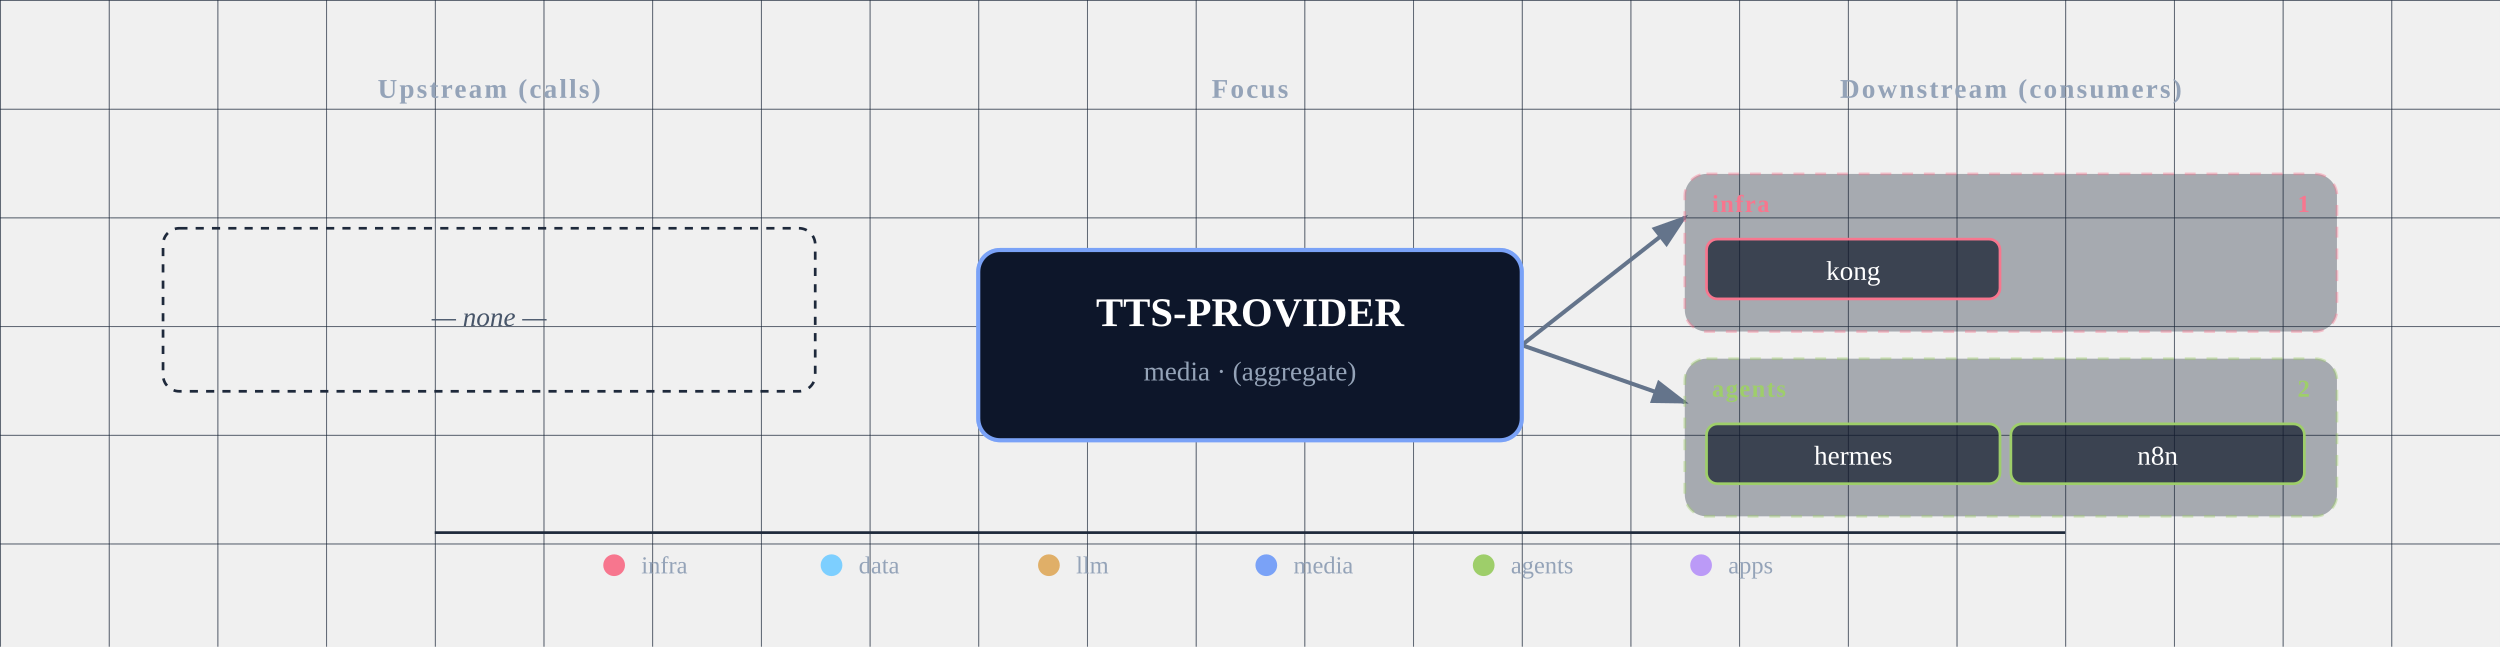
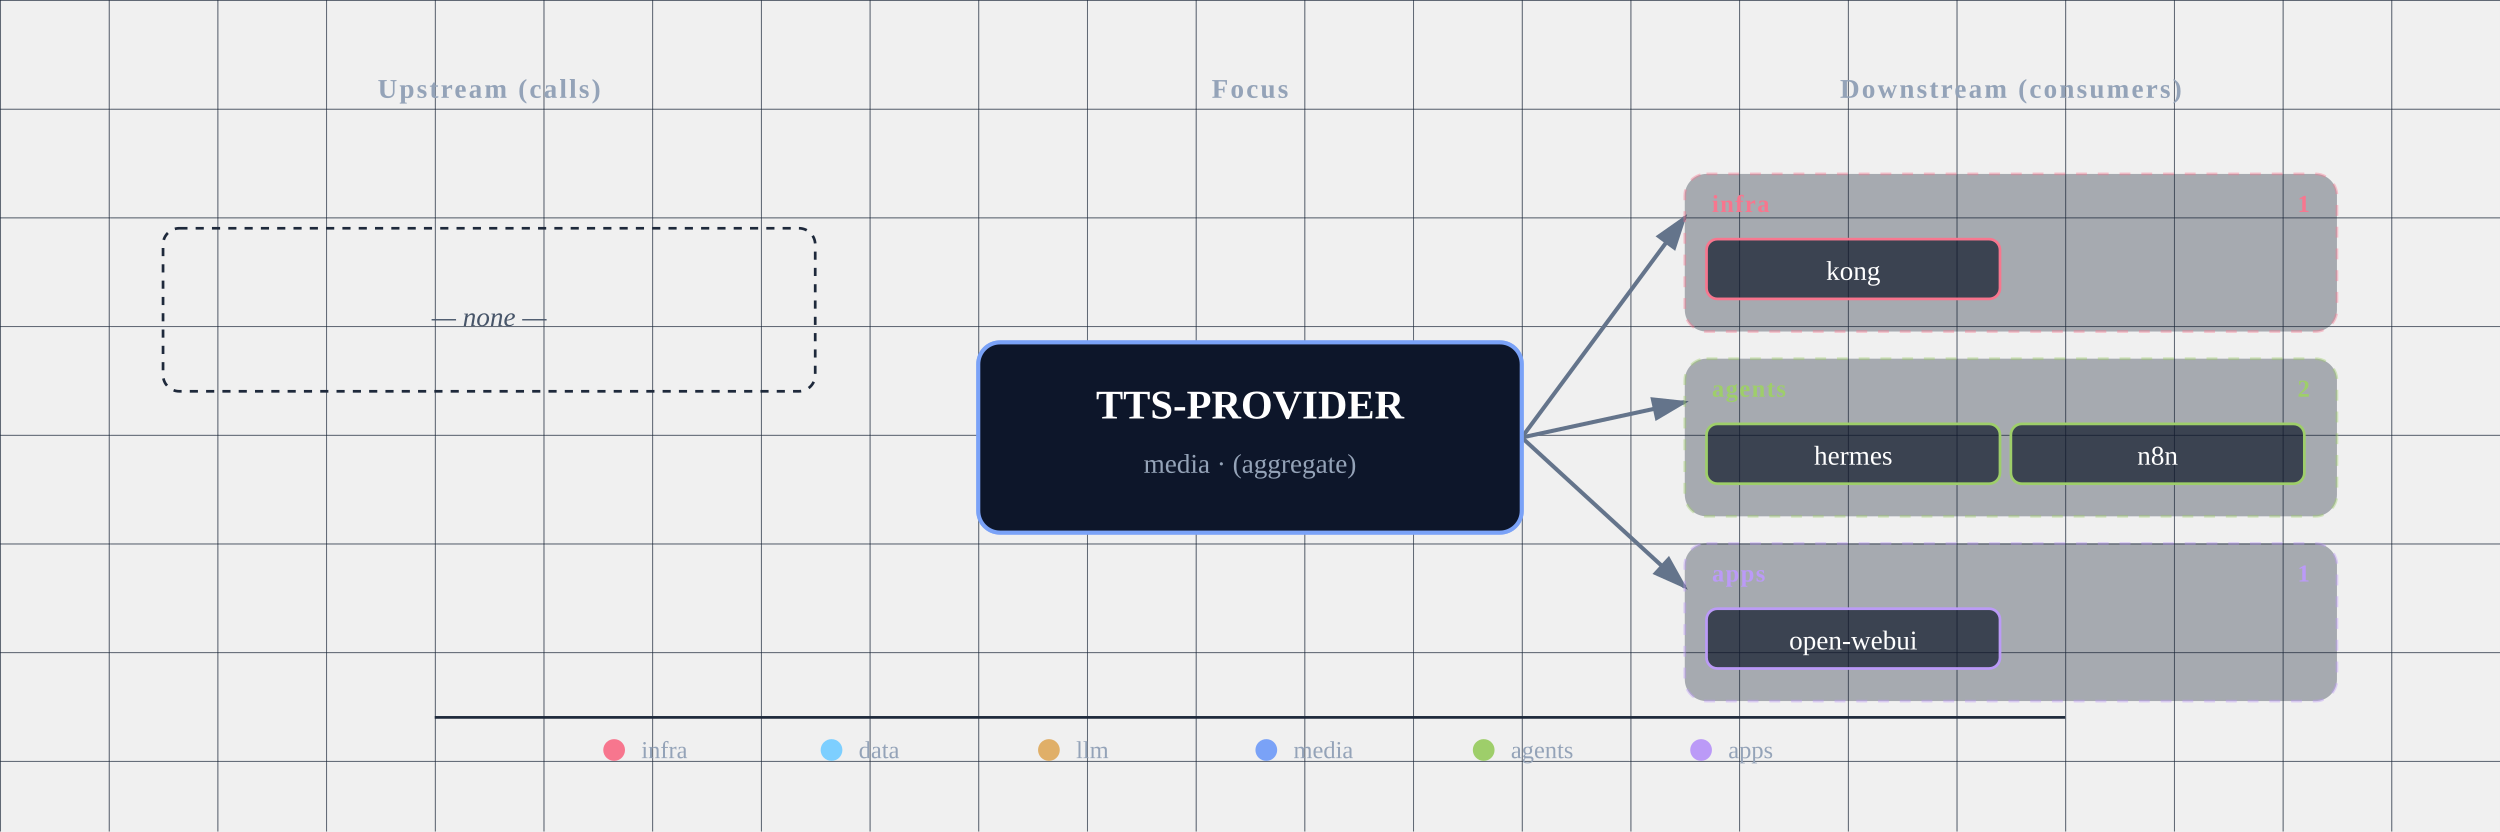
- <svg xmlns="http://www.w3.org/2000/svg" viewBox="0 0 920 238">
+ <svg xmlns="http://www.w3.org/2000/svg" viewBox="0 0 920 306">
  <defs>
    <pattern id="grid" width="40" height="40" patternUnits="userSpaceOnUse">
      <path d="M 40 0 L 0 0 0 40" fill="none" stroke="#1e293b" stroke-width="0.5" />
    </pattern>
    <marker id="arrowhead" markerWidth="9" markerHeight="6" refX="8" refY="3" orient="auto">
      <polygon points="0 0, 9 3, 0 6" fill="#64748b" />
    </marker>
    <filter id="focus-glow" x="-50%" y="-50%" width="200%" height="200%">
      <feGaussianBlur in="SourceAlpha" stdDeviation="6" />
      <feFlood flood-color="#7aa2f7" flood-opacity="0.6" />
      <feComposite in2="SourceAlpha" operator="in" />
      <feMerge>
        <feMergeNode />
        <feMergeNode in="SourceGraphic" />
      </feMerge>
    </filter>
  </defs>
-   <rect width="920" height="238" fill="url(#grid)" />
+   <rect width="920" height="306" fill="url(#grid)" />
  <text x="180" y="36" fill="#94a3b8" font-size="10" font-weight="600" text-anchor="middle" letter-spacing="0.08em">Upstream (calls)</text>
  <text x="460" y="36" fill="#94a3b8" font-size="10" font-weight="600" text-anchor="middle" letter-spacing="0.08em">Focus</text>
  <text x="740" y="36" fill="#94a3b8" font-size="10" font-weight="600" text-anchor="middle" letter-spacing="0.08em">Downstream (consumers)</text>
-   <line x1="560" y1="127" x2="620" y2="80" stroke="#64748b" stroke-width="1.5" marker-end="url(#arrowhead)" />
-   <line x1="560" y1="127" x2="620" y2="148" stroke="#64748b" stroke-width="1.5" marker-end="url(#arrowhead)" />
+   <line x1="560" y1="161" x2="620" y2="80" stroke="#64748b" stroke-width="1.5" marker-end="url(#arrowhead)" />
+   <line x1="560" y1="161" x2="620" y2="148" stroke="#64748b" stroke-width="1.5" marker-end="url(#arrowhead)" />
+   <line x1="560" y1="161" x2="620" y2="216" stroke="#64748b" stroke-width="1.5" marker-end="url(#arrowhead)" />
  <g>
    <rect x="60" y="84" width="240" height="60" rx="6" fill="none" stroke="#1e293b" stroke-width="1" stroke-dasharray="3,3" />
    <text x="180" y="120" fill="#475569" font-size="10" font-style="italic" text-anchor="middle">— none —</text>
  </g>
  <g>
    <g class="cluster">
      <rect x="620" y="64" width="240" height="58" rx="8" fill="rgba(30,41,59,0.35)" stroke="#f7768e" stroke-width="1" stroke-dasharray="4,4" stroke-opacity="0.4" />
      <text x="630" y="78" fill="#f7768e" font-size="9" font-weight="700" text-anchor="start" style="letter-spacing:0.06em;text-transform:uppercase;">infra</text>
      <text x="850" y="78" fill="#f7768e" font-size="9" font-weight="600" text-anchor="end">1</text>
    </g>
    <g>
      <rect x="628" y="88" width="108" height="22" rx="4" fill="rgba(15,23,42,0.7)" stroke="#f7768e" stroke-width="1" />
      <text x="682" y="103" fill="white" font-size="10" text-anchor="middle">kong</text>
    </g>
    <g class="cluster">
      <rect x="620" y="132" width="240" height="58" rx="8" fill="rgba(30,41,59,0.35)" stroke="#9ece6a" stroke-width="1" stroke-dasharray="4,4" stroke-opacity="0.4" />
      <text x="630" y="146" fill="#9ece6a" font-size="9" font-weight="700" text-anchor="start" style="letter-spacing:0.06em;text-transform:uppercase;">agents</text>
      <text x="850" y="146" fill="#9ece6a" font-size="9" font-weight="600" text-anchor="end">2</text>
    </g>
    <g>
      <rect x="628" y="156" width="108" height="22" rx="4" fill="rgba(15,23,42,0.7)" stroke="#9ece6a" stroke-width="1" />
      <text x="682" y="171" fill="white" font-size="10" text-anchor="middle">hermes</text>
    </g>
    <g>
      <rect x="740" y="156" width="108" height="22" rx="4" fill="rgba(15,23,42,0.7)" stroke="#9ece6a" stroke-width="1" />
      <text x="794" y="171" fill="white" font-size="10" text-anchor="middle">n8n</text>
    </g>
+     <g class="cluster">
+       <rect x="620" y="200" width="240" height="58" rx="8" fill="rgba(30,41,59,0.35)" stroke="#bb9af7" stroke-width="1" stroke-dasharray="4,4" stroke-opacity="0.4" />
+       <text x="630" y="214" fill="#bb9af7" font-size="9" font-weight="700" text-anchor="start" style="letter-spacing:0.06em;text-transform:uppercase;">apps</text>
+       <text x="850" y="214" fill="#bb9af7" font-size="9" font-weight="600" text-anchor="end">1</text>
+     </g>
+     <g>
+       <rect x="628" y="224" width="108" height="22" rx="4" fill="rgba(15,23,42,0.7)" stroke="#bb9af7" stroke-width="1" />
+       <text x="682" y="239" fill="white" font-size="10" text-anchor="middle">open-webui</text>
+     </g>
  </g>
  <g class="focus" filter="url(#focus-glow)">
-     <rect x="360" y="92" width="200" height="70" rx="8" fill="#0f172a" stroke="#7aa2f7" stroke-width="1.5" />
-     <text x="460" y="120" fill="white" font-size="15" font-weight="700" text-anchor="middle">TTS-PROVIDER</text>
-     <text x="460" y="140" fill="#94a3b8" font-size="10" text-anchor="middle">media · (aggregate)</text>
+     <rect x="360" y="126" width="200" height="70" rx="8" fill="#0f172a" stroke="#7aa2f7" stroke-width="1.5" />
+     <text x="460" y="154" fill="white" font-size="15" font-weight="700" text-anchor="middle">TTS-PROVIDER</text>
+     <text x="460" y="174" fill="#94a3b8" font-size="10" text-anchor="middle">media · (aggregate)</text>
  </g>
  <g class="legend">
-     <line x1="160" y1="196" x2="760" y2="196" stroke="#1e293b" stroke-width="1" />
-     <circle cx="226" cy="208" r="4" fill="#f7768e" />
-     <text x="236" y="211" fill="#94a3b8" font-size="9" font-weight="400" text-anchor="start">infra</text>
-     <circle cx="306" cy="208" r="4" fill="#7dcfff" />
-     <text x="316" y="211" fill="#94a3b8" font-size="9" font-weight="400" text-anchor="start">data</text>
-     <circle cx="386" cy="208" r="4" fill="#e0af68" />
-     <text x="396" y="211" fill="#94a3b8" font-size="9" font-weight="400" text-anchor="start">llm</text>
-     <circle cx="466" cy="208" r="4" fill="#7aa2f7" />
-     <text x="476" y="211" fill="#94a3b8" font-size="9" font-weight="400" text-anchor="start">media</text>
-     <circle cx="546" cy="208" r="4" fill="#9ece6a" />
-     <text x="556" y="211" fill="#94a3b8" font-size="9" font-weight="400" text-anchor="start">agents</text>
-     <circle cx="626" cy="208" r="4" fill="#bb9af7" />
-     <text x="636" y="211" fill="#94a3b8" font-size="9" font-weight="400" text-anchor="start">apps</text>
+     <line x1="160" y1="264" x2="760" y2="264" stroke="#1e293b" stroke-width="1" />
+     <circle cx="226" cy="276" r="4" fill="#f7768e" />
+     <text x="236" y="279" fill="#94a3b8" font-size="9" font-weight="400" text-anchor="start">infra</text>
+     <circle cx="306" cy="276" r="4" fill="#7dcfff" />
+     <text x="316" y="279" fill="#94a3b8" font-size="9" font-weight="400" text-anchor="start">data</text>
+     <circle cx="386" cy="276" r="4" fill="#e0af68" />
+     <text x="396" y="279" fill="#94a3b8" font-size="9" font-weight="400" text-anchor="start">llm</text>
+     <circle cx="466" cy="276" r="4" fill="#7aa2f7" />
+     <text x="476" y="279" fill="#94a3b8" font-size="9" font-weight="400" text-anchor="start">media</text>
+     <circle cx="546" cy="276" r="4" fill="#9ece6a" />
+     <text x="556" y="279" fill="#94a3b8" font-size="9" font-weight="400" text-anchor="start">agents</text>
+     <circle cx="626" cy="276" r="4" fill="#bb9af7" />
+     <text x="636" y="279" fill="#94a3b8" font-size="9" font-weight="400" text-anchor="start">apps</text>
  </g>
</svg>
